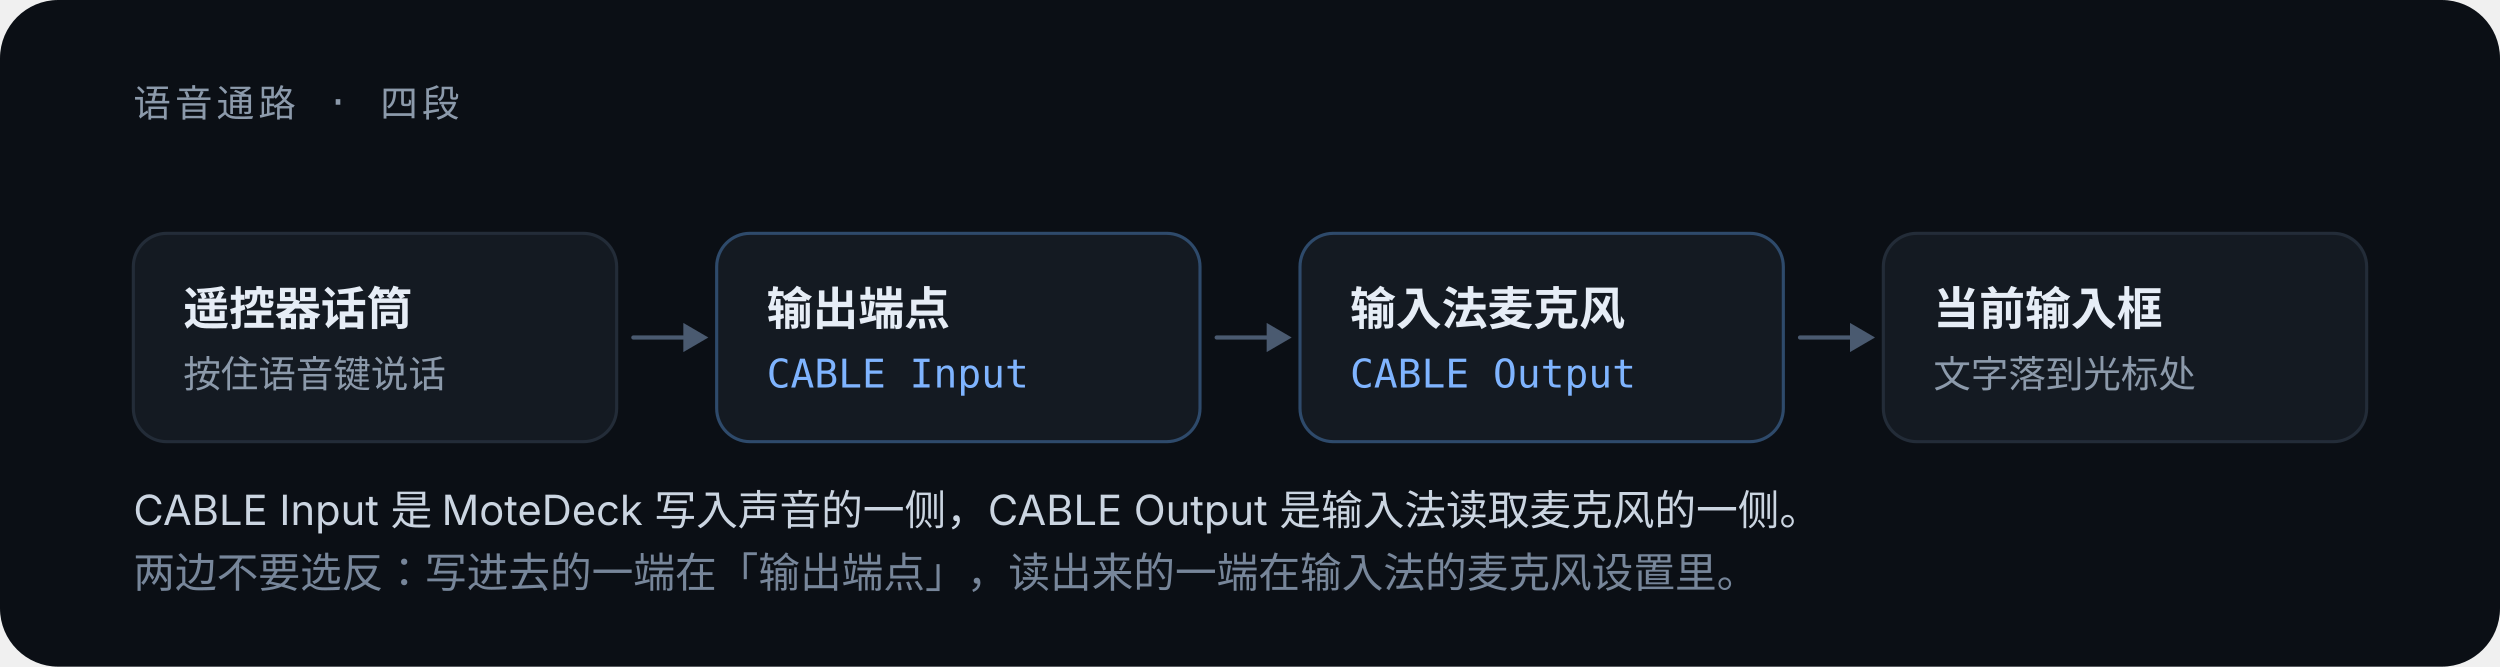
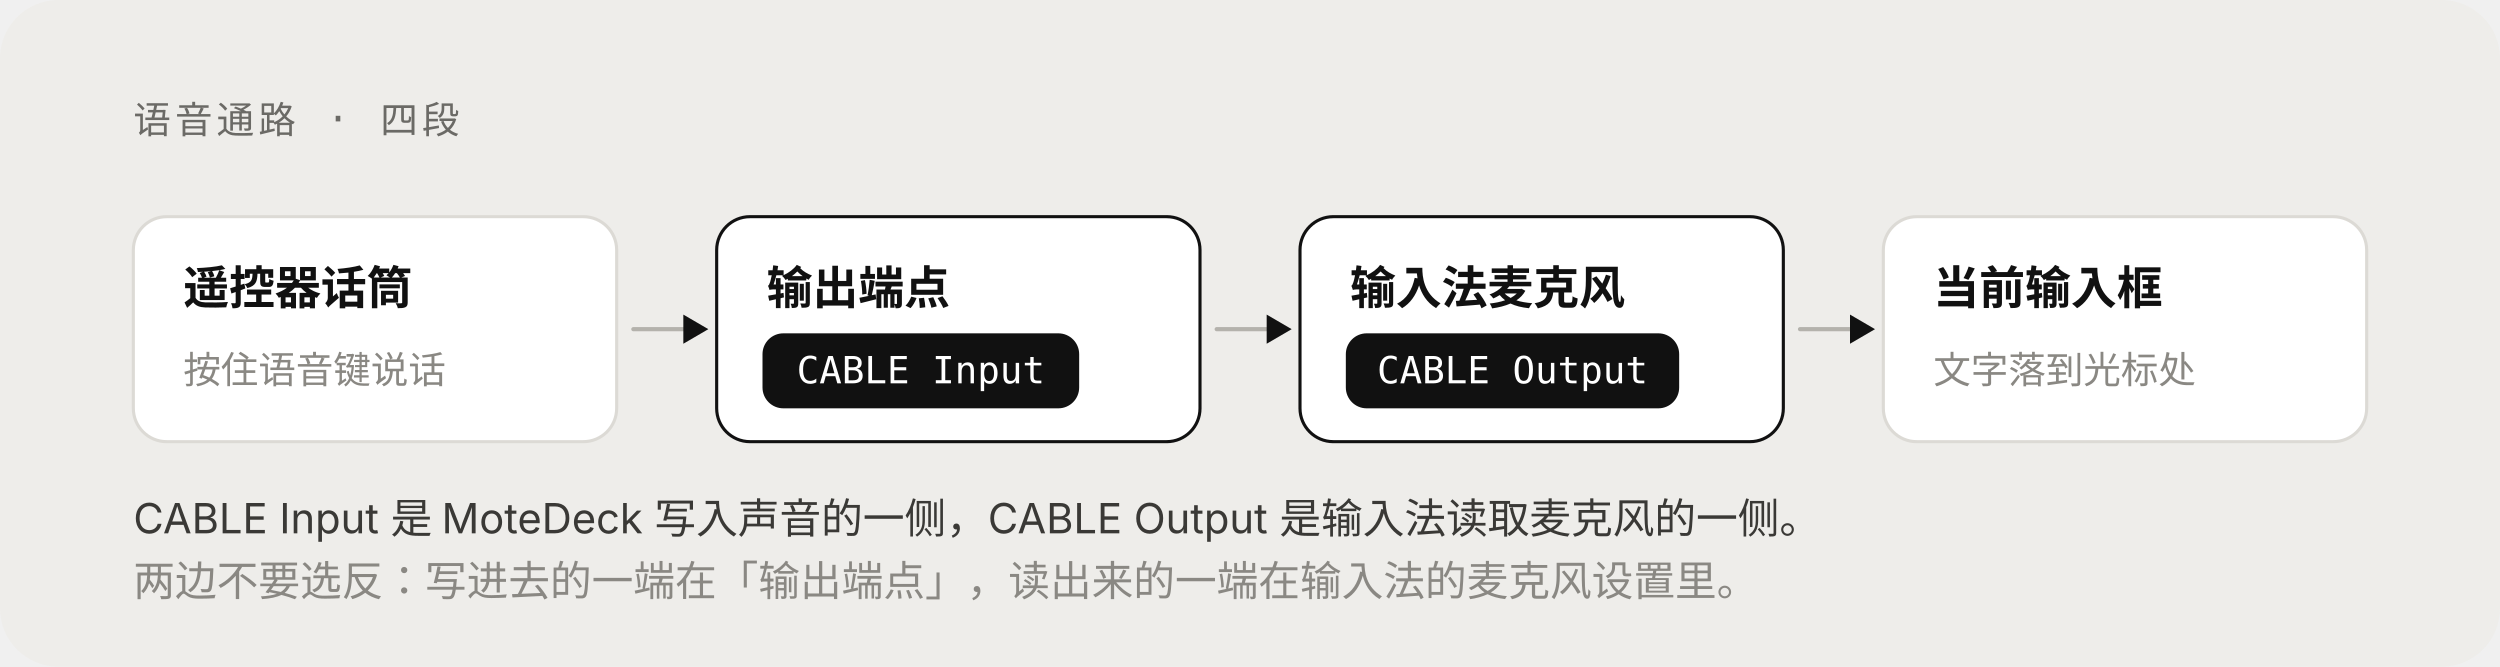
<svg xmlns="http://www.w3.org/2000/svg" width="1200" height="320" viewBox="0 0 1200 320" role="img" aria-labelledby="pathTitle pathDesc">
-   <rect width="1200" height="320" rx="28" fill="#0B0F15" />
-   <text x="64" y="56" font-family="ui-monospace, SFMono-Regular, Menlo, Consolas, monospace" font-size="18" letter-spacing="2" fill="#8C9AAB">语音通路 · 四段</text>
-   <g id="stage-1">
-     <rect x="64" y="112" width="232" height="100" rx="16" fill="#141A22" stroke="#232C38" stroke-width="1.5" />
-     <text x="88" y="156" font-family="-apple-system, BlinkMacSystemFont, 'Segoe UI', 'PingFang SC', 'Microsoft YaHei', sans-serif" font-size="22" font-weight="600" fill="#E6EDF6">遥控器话筒</text>
-     <text x="88" y="186" font-family="-apple-system, BlinkMacSystemFont, 'Segoe UI', 'PingFang SC', 'Microsoft YaHei', sans-serif" font-size="18" fill="#8C9AAB">按住语音键说话</text>
+   <rect width="1200" height="320" rx="28" fill="#EEEDEA" />
+   <text x="64" y="64" font-family="ui-monospace, SFMono-Regular, Menlo, Consolas, monospace" font-size="18" letter-spacing="2" fill="#6B6A66">语音通路 · 四段</text>
+   <g font-family="-apple-system, BlinkMacSystemFont, 'Segoe UI', 'PingFang SC', 'Microsoft YaHei', sans-serif">
+     <g id="stage-1">
+       <rect x="64" y="104" width="232" height="108" rx="16" fill="#FFFFFF" stroke="#DCDAD5" stroke-width="1.5" />
+       <text x="88" y="146" font-size="22" font-weight="700" fill="#111111">遥控器话筒</text>
+       <text x="88" y="184" font-size="18" fill="#8A8883">按住语音键说话</text>
+     </g>
+     <g id="stage-2">
+       <rect x="344" y="104" width="232" height="108" rx="16" fill="#FFFFFF" stroke="#111111" stroke-width="1.5" />
+       <text x="368" y="146" font-size="22" font-weight="700" fill="#111111">输出端点</text>
+       <rect x="366" y="160" width="152" height="36" rx="10" fill="#111111" />
+       <text x="442" y="184" text-anchor="middle" font-family="ui-monospace, SFMono-Regular, Menlo, Consolas, monospace" font-size="18" fill="#FFFFFF">CABLE Input</text>
+     </g>
+     <g id="stage-3">
+       <rect x="624" y="104" width="232" height="108" rx="16" fill="#FFFFFF" stroke="#111111" stroke-width="1.5" />
+       <text x="648" y="146" font-size="22" font-weight="700" fill="#111111">输入法麦克风</text>
+       <rect x="646" y="160" width="160" height="36" rx="10" fill="#111111" />
+       <text x="726" y="184" text-anchor="middle" font-family="ui-monospace, SFMono-Regular, Menlo, Consolas, monospace" font-size="18" fill="#FFFFFF">CABLE Output</text>
+     </g>
+     <g id="stage-4">
+       <rect x="904" y="104" width="232" height="108" rx="16" fill="#FFFFFF" stroke="#DCDAD5" stroke-width="1.5" />
+       <text x="928" y="146" font-size="22" font-weight="700" fill="#111111">当前输入框</text>
+       <text x="928" y="184" font-size="18" fill="#8A8883">文字落到光标处</text>
+     </g>
+     <text x="64" y="256" font-size="20" fill="#3A3936">CABLE Input 是 MoteDeck 写入声音的一侧，CABLE Output 是输入法读取麦克风的一侧。</text>
+     <text x="64" y="286" font-size="20" fill="#8A8883">两边不要选反：写进去的一端在「输出端点」，读出来的一端在输入法的麦克风设置里。</text>
  </g>
-   <g id="stage-2">
-     <rect x="344" y="112" width="232" height="100" rx="16" fill="#141A22" stroke="#2E4A6B" stroke-width="1.5" />
-     <text x="368" y="156" font-family="-apple-system, BlinkMacSystemFont, 'Segoe UI', 'PingFang SC', 'Microsoft YaHei', sans-serif" font-size="22" font-weight="600" fill="#E6EDF6">输出端点</text>
-     <text x="368" y="186" font-family="ui-monospace, SFMono-Regular, Menlo, Consolas, monospace" font-size="19" fill="#7FB4FF">CABLE Input</text>
+   <g fill="none" stroke="#B4B2AC" stroke-width="2" stroke-linecap="round">
+     <path d="M304 158 H328" />
+     <path d="M584 158 H608" />
+     <path d="M864 158 H888" />
  </g>
-   <g id="stage-3">
-     <rect x="624" y="112" width="232" height="100" rx="16" fill="#141A22" stroke="#2E4A6B" stroke-width="1.5" />
-     <text x="648" y="156" font-family="-apple-system, BlinkMacSystemFont, 'Segoe UI', 'PingFang SC', 'Microsoft YaHei', sans-serif" font-size="22" font-weight="600" fill="#E6EDF6">输入法麦克风</text>
-     <text x="648" y="186" font-family="ui-monospace, SFMono-Regular, Menlo, Consolas, monospace" font-size="19" fill="#7FB4FF">CABLE Output</text>
+   <g fill="#111111">
+     <path d="M328 151 L340 158 L328 165 Z" />
+     <path d="M608 151 L620 158 L608 165 Z" />
+     <path d="M888 151 L900 158 L888 165 Z" />
  </g>
-   <g id="stage-4">
-     <rect x="904" y="112" width="232" height="100" rx="16" fill="#141A22" stroke="#232C38" stroke-width="1.5" />
-     <text x="928" y="156" font-family="-apple-system, BlinkMacSystemFont, 'Segoe UI', 'PingFang SC', 'Microsoft YaHei', sans-serif" font-size="22" font-weight="600" fill="#E6EDF6">当前输入框</text>
-     <text x="928" y="186" font-family="-apple-system, BlinkMacSystemFont, 'Segoe UI', 'PingFang SC', 'Microsoft YaHei', sans-serif" font-size="18" fill="#8C9AAB">文字落到光标处</text>
-   </g>
-   <g fill="none" stroke="#4A5A70" stroke-width="2" stroke-linecap="round">
-     <path d="M304 162 H328" />
-     <path d="M584 162 H608" />
-     <path d="M864 162 H888" />
-   </g>
-   <g fill="#4A5A70">
-     <path d="M328 155 L340 162 L328 169 Z" />
-     <path d="M608 155 L620 162 L608 169 Z" />
-     <path d="M888 155 L900 162 L888 169 Z" />
-   </g>
-   <text x="64" y="252" font-family="-apple-system, BlinkMacSystemFont, 'Segoe UI', 'PingFang SC', 'Microsoft YaHei', sans-serif" font-size="20" fill="#CBD5E1">CABLE Input 是 MoteDeck 写入声音的一侧，CABLE Output 是输入法读取麦克风的一侧。</text>
-   <text x="64" y="282" font-family="-apple-system, BlinkMacSystemFont, 'Segoe UI', 'PingFang SC', 'Microsoft YaHei', sans-serif" font-size="20" fill="#77869A">两边不要选反：写进去的一端在「输出端点」，读出来的一端在输入法的麦克风设置里。</text>
</svg>
